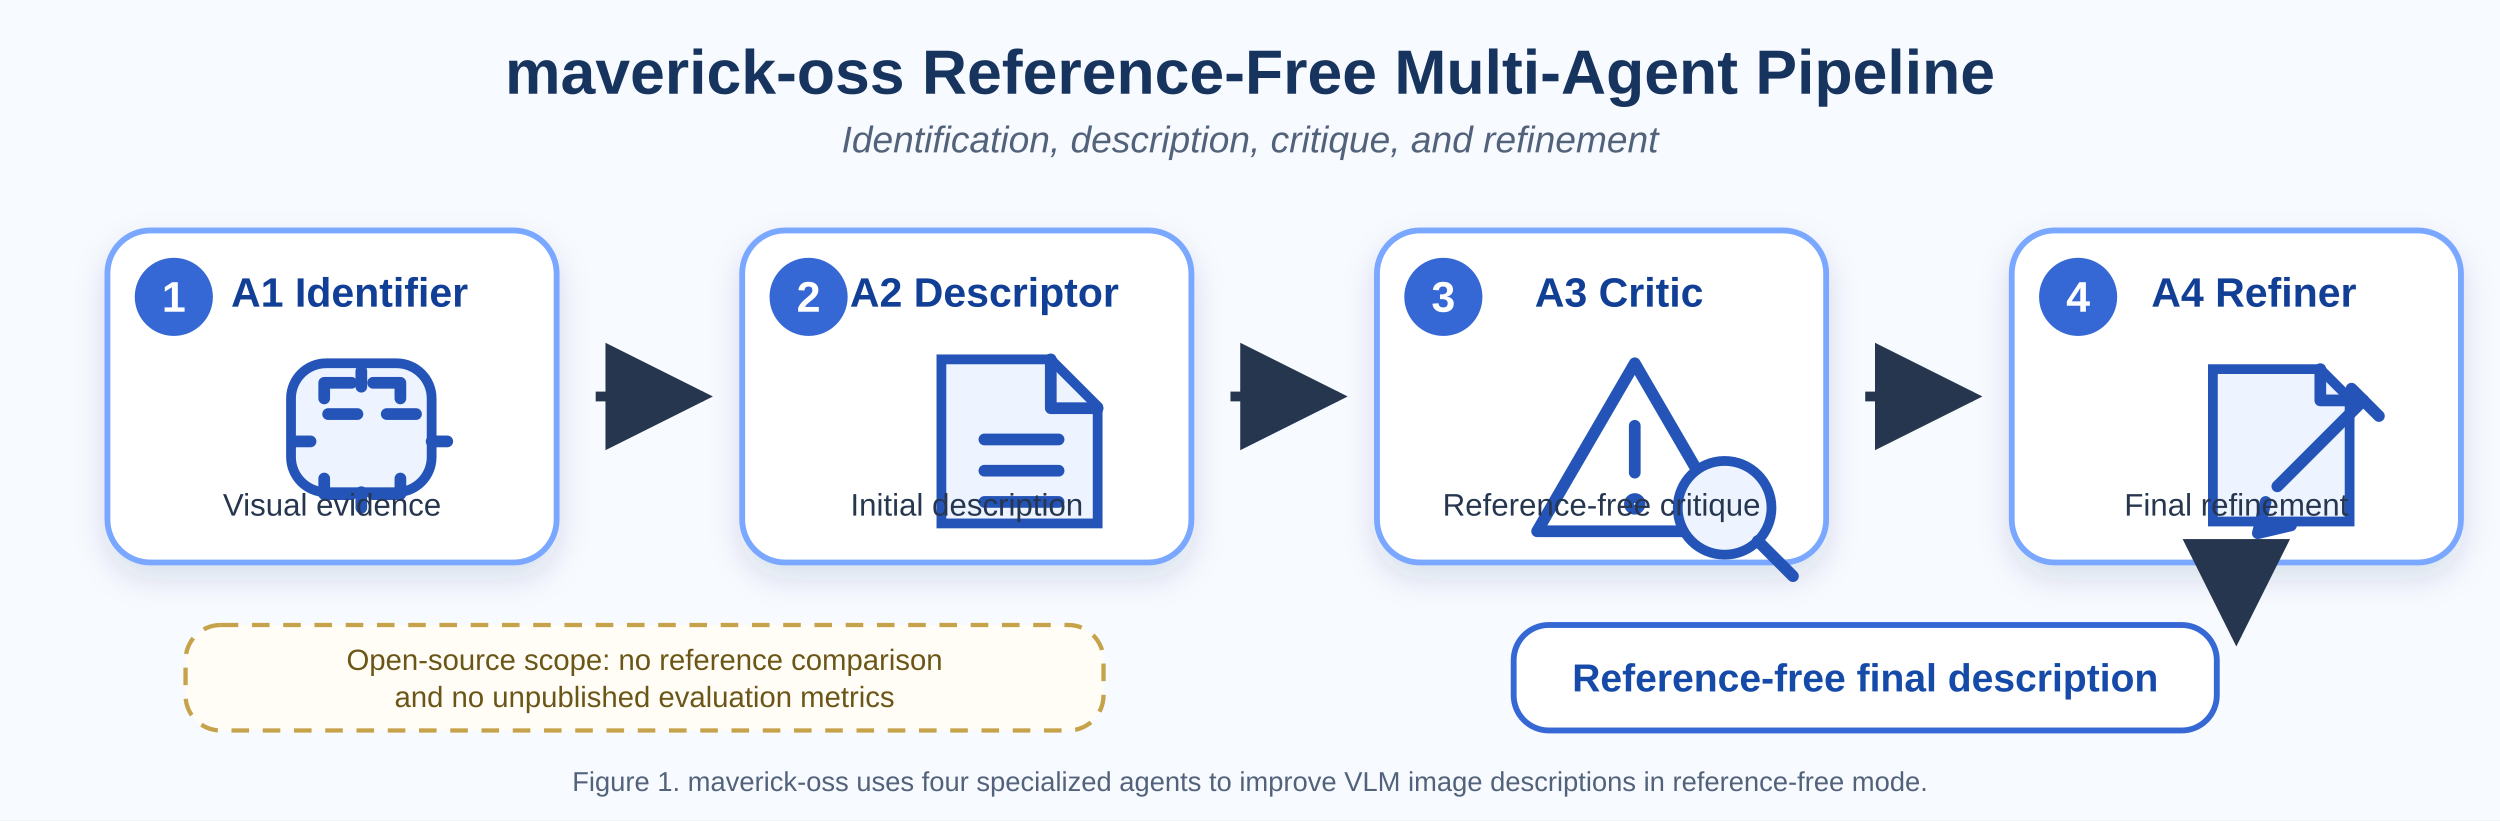
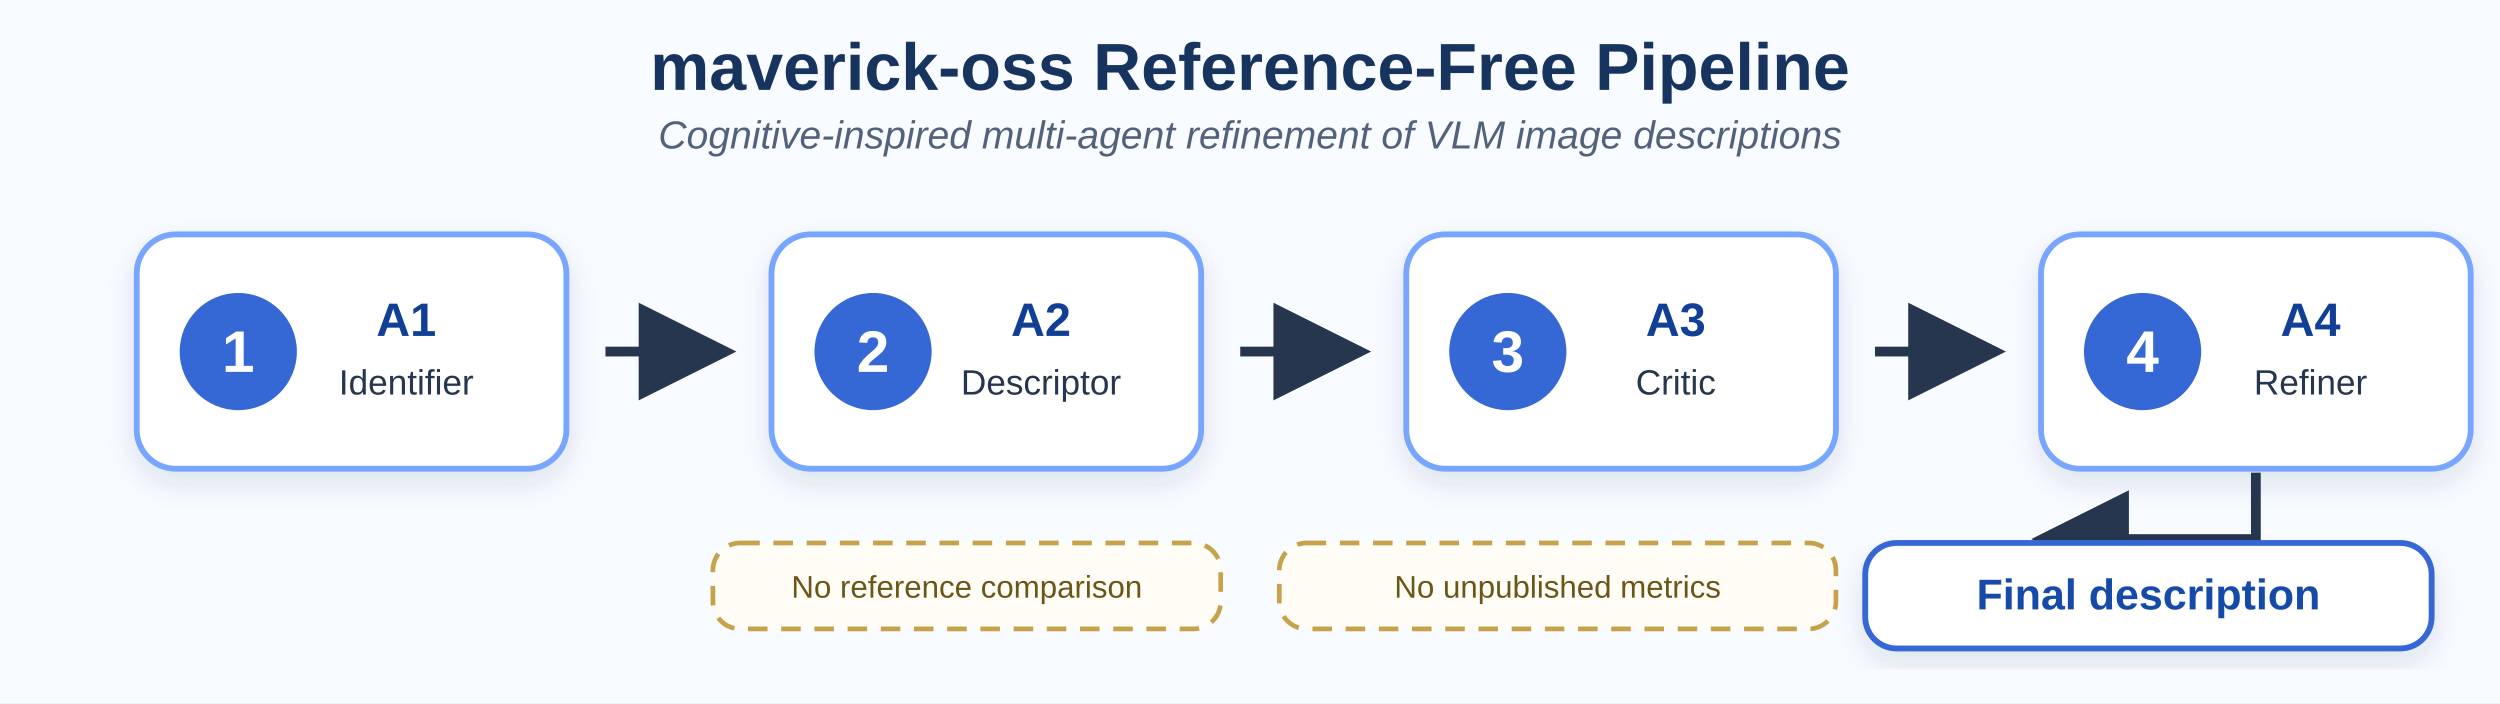
- <svg xmlns="http://www.w3.org/2000/svg" width="1280" height="420" viewBox="0 0 1280 420" role="img" aria-labelledby="title desc">
+ <svg xmlns="http://www.w3.org/2000/svg" width="1280" height="360" viewBox="0 0 1280 360" role="img" aria-labelledby="title desc">
  <defs>
-     <marker id="arrow" markerWidth="15" markerHeight="15" refX="12" refY="7.5" orient="auto" markerUnits="strokeWidth">
-       <path d="M2,2 L13,7.5 L2,13 Z" fill="#26364f" />
+     <marker id="arrow" markerWidth="14" markerHeight="14" refX="11" refY="7" orient="auto" markerUnits="strokeWidth">
+       <path d="M2,2 L12,7 L2,12 Z" fill="#26364f" />
    </marker>
    <filter id="shadow" x="-8%" y="-10%" width="116%" height="130%">
-       <feDropShadow dx="0" dy="7" stdDeviation="8" flood-color="#17345f" flood-opacity="0.13" />
+       <feDropShadow dx="0" dy="6" stdDeviation="7" flood-color="#17345f" flood-opacity="0.12" />
    </filter>
    <style>
-       .bg { fill: #f7faff; }
-       .title { fill: #17345f; font: 700 32px Arial, Helvetica, sans-serif; text-anchor: middle; }
-       .subtitle { fill: #52627a; font: italic 19px Arial, Helvetica, sans-serif; text-anchor: middle; }
-       .node { fill: #ffffff; stroke: #7aa7ff; stroke-width: 3; filter: url(#shadow); }
-       .node-num { fill: #3568d4; }
-       .num-text { fill: #ffffff; font: 700 22px Arial, Helvetica, sans-serif; text-anchor: middle; dominant-baseline: central; }
-       .node-title { fill: #123f96; font: 700 21px Arial, Helvetica, sans-serif; text-anchor: middle; }
-       .node-role { fill: #26364f; font: 16px Arial, Helvetica, sans-serif; text-anchor: middle; }
-       .icon { fill: none; stroke: #2454b8; stroke-width: 6; stroke-linecap: round; stroke-linejoin: round; }
-       .icon-fill { fill: #edf4ff; stroke: #2454b8; stroke-width: 5; }
+       .bg { fill: #f8fbff; }
+       .title { fill: #17345f; font: 700 34px Arial, Helvetica, sans-serif; text-anchor: middle; }
+       .subtitle { fill: #52627a; font: italic 20px Arial, Helvetica, sans-serif; text-anchor: middle; }
+       .node { fill: #ffffff; stroke: #78a6ff; stroke-width: 3; filter: url(#shadow); }
+       .number { fill: #3568d4; }
+       .number-text { fill: #ffffff; font: 700 30px Arial, Helvetica, sans-serif; text-anchor: middle; dominant-baseline: central; }
+       .agent { fill: #123f96; font: 700 24px Arial, Helvetica, sans-serif; text-anchor: middle; }
+       .stage { fill: #26364f; font: 18px Arial, Helvetica, sans-serif; text-anchor: middle; }
      .arrow { stroke: #26364f; stroke-width: 5; fill: none; marker-end: url(#arrow); }
-       .output-box { fill: #ffffff; stroke: #3568d4; stroke-width: 3; }
-       .output-text { fill: #154aa8; font: 700 20px Arial, Helvetica, sans-serif; text-anchor: middle; }
-       .scope { fill: #6b5617; font: 15px Arial, Helvetica, sans-serif; text-anchor: middle; }
-       .scope-box { fill: #fffdf6; stroke: #c6a24a; stroke-width: 2.2; stroke-dasharray: 9 7; }
-       .caption { fill: #52627a; font: 14px Arial, Helvetica, sans-serif; text-anchor: middle; }
+       .output { fill: #ffffff; stroke: #3568d4; stroke-width: 3; filter: url(#shadow); }
+       .output-text { fill: #154aa8; font: 700 22px Arial, Helvetica, sans-serif; text-anchor: middle; }
+       .note { fill: #6b5617; font: 16px Arial, Helvetica, sans-serif; text-anchor: middle; }
+       .note-box { fill: #fffdf6; stroke: #c6a24a; stroke-width: 2.4; stroke-dasharray: 10 7; }
    </style>
  </defs>
-   <rect class="bg" width="1280" height="420" />
-   <text class="title" x="640" y="48">maverick-oss Reference-Free Multi-Agent Pipeline</text>
-   <text class="subtitle" x="640" y="78">Identification, description, critique, and refinement</text>
-   <g transform="translate(55 118)">
-     <rect class="node" x="0" y="0" width="230" height="170" rx="22" />
-     <circle class="node-num" cx="34" cy="34" r="20" />
-     <text class="num-text" x="34" y="34">1</text>
-     <text class="node-title" x="124" y="39">A1 Identifier</text>
-     <g transform="translate(78 62)">
-       <rect class="icon-fill" x="16" y="6" width="72" height="66" rx="18" />
-       <path class="icon" d="M35 32 h15 M65 32 h15 M52 18 v-8 M52 72 v8 M26 46 h-8 M88 46 h8" />
-       <path class="icon" d="M33 24 v-8 h14 M72 24 v-8 h-14 M33 65 v8 h14 M72 65 v8 h-14" />
-     </g>
-     <text class="node-role" x="115" y="146">Visual evidence</text>
+   <rect class="bg" width="1280" height="360" />
+   <text class="title" x="640" y="46">maverick-oss Reference-Free Pipeline</text>
+   <text class="subtitle" x="640" y="76">Cognitive-inspired multi-agent refinement of VLM image descriptions</text>
+   <g transform="translate(70 120)">
+     <rect class="node" x="0" y="0" width="220" height="120" rx="20" />
+     <circle class="number" cx="52" cy="60" r="30" />
+     <text class="number-text" x="52" y="60">1</text>
+     <text class="agent" x="138" y="52">A1</text>
+     <text class="stage" x="138" y="82">Identifier</text>
  </g>
-   <path class="arrow" d="M305 203 H360" />
-   <g transform="translate(380 118)">
-     <rect class="node" x="0" y="0" width="230" height="170" rx="22" />
-     <circle class="node-num" cx="34" cy="34" r="20" />
-     <text class="num-text" x="34" y="34">2</text>
-     <text class="node-title" x="124" y="39">A2 Descriptor</text>
-     <g transform="translate(82 62)">
-       <path class="icon-fill" d="M20 4 H76 L100 28 V88 H20 Z" />
-       <path class="icon" d="M76 4 V29 H100" />
-       <path class="icon" d="M42 45 H80 M42 61 H80 M42 77 H80" />
-     </g>
-     <text class="node-role" x="115" y="146">Initial description</text>
+   <path class="arrow" d="M310 180 H372" />
+   <g transform="translate(395 120)">
+     <rect class="node" x="0" y="0" width="220" height="120" rx="20" />
+     <circle class="number" cx="52" cy="60" r="30" />
+     <text class="number-text" x="52" y="60">2</text>
+     <text class="agent" x="138" y="52">A2</text>
+     <text class="stage" x="138" y="82">Descriptor</text>
  </g>
-   <path class="arrow" d="M630 203 H685" />
-   <g transform="translate(705 118)">
-     <rect class="node" x="0" y="0" width="230" height="170" rx="22" />
-     <circle class="node-num" cx="34" cy="34" r="20" />
-     <text class="num-text" x="34" y="34">3</text>
-     <text class="node-title" x="124" y="39">A3 Critic</text>
-     <g transform="translate(74 58)">
-       <path class="icon" d="M58 10 L108 96 H8 Z" />
-       <path class="icon" d="M58 42 V66" />
-       <circle class="icon-fill" cx="58" cy="82" r="3" />
-       <circle class="icon-fill" cx="104" cy="84" r="24" />
-       <path class="icon" d="M121 101 L139 119" />
-     </g>
-     <text class="node-role" x="115" y="146">Reference-free critique</text>
+   <path class="arrow" d="M635 180 H697" />
+   <g transform="translate(720 120)">
+     <rect class="node" x="0" y="0" width="220" height="120" rx="20" />
+     <circle class="number" cx="52" cy="60" r="30" />
+     <text class="number-text" x="52" y="60">3</text>
+     <text class="agent" x="138" y="52">A3</text>
+     <text class="stage" x="138" y="82">Critic</text>
  </g>
-   <path class="arrow" d="M955 203 H1010" />
-   <g transform="translate(1030 118)">
-     <rect class="node" x="0" y="0" width="230" height="170" rx="22" />
-     <circle class="node-num" cx="34" cy="34" r="20" />
-     <text class="num-text" x="34" y="34">4</text>
-     <text class="node-title" x="124" y="39">A4 Refiner</text>
-     <g transform="translate(79 61)">
-       <path class="icon-fill" d="M24 88 H94 V25 L79 10 H24 Z" />
-       <path class="icon" d="M79 10 V26 H94" />
-       <path class="icon" d="M57 70 L101 26" />
-       <path class="icon" d="M95 20 L109 34" />
-       <path class="icon" d="M51 78 L47 94 L64 90" />
-     </g>
-     <text class="node-role" x="115" y="146">Final refinement</text>
+   <path class="arrow" d="M960 180 H1022" />
+   <g transform="translate(1045 120)">
+     <rect class="node" x="0" y="0" width="220" height="120" rx="20" />
+     <circle class="number" cx="52" cy="60" r="30" />
+     <text class="number-text" x="52" y="60">4</text>
+     <text class="agent" x="138" y="52">A4</text>
+     <text class="stage" x="138" y="82">Refiner</text>
  </g>
-   <path class="arrow" d="M1145 302 V326" />
-   <g transform="translate(775 320)">
-     <rect class="output-box" x="0" y="0" width="360" height="54" rx="18" />
-     <text class="output-text" x="180" y="34">Reference-free final description</text>
+   <g transform="translate(365 278)">
+     <rect class="note-box" x="0" y="0" width="260" height="44" rx="14" />
+     <text class="note" x="130" y="28">No reference comparison</text>
  </g>
-   <g transform="translate(95 320)">
-     <rect class="scope-box" x="0" y="0" width="470" height="54" rx="18" />
-     <text class="scope" x="235" y="23">Open-source scope: no reference comparison</text>
-     <text class="scope" x="235" y="42">and no unpublished evaluation metrics</text>
+   <g transform="translate(655 278)">
+     <rect class="note-box" x="0" y="0" width="285" height="44" rx="14" />
+     <text class="note" x="142.5" y="28">No unpublished metrics</text>
  </g>
-   <text class="caption" x="640" y="405">Figure 1. maverick-oss uses four specialized agents to improve VLM image descriptions in reference-free mode.</text>
+   <path class="arrow" d="M1155 242 V276 H1045" />
+   <g transform="translate(955 278)">
+     <rect class="output" x="0" y="0" width="290" height="54" rx="16" />
+     <text class="output-text" x="145" y="34">Final description</text>
+   </g>
</svg>
